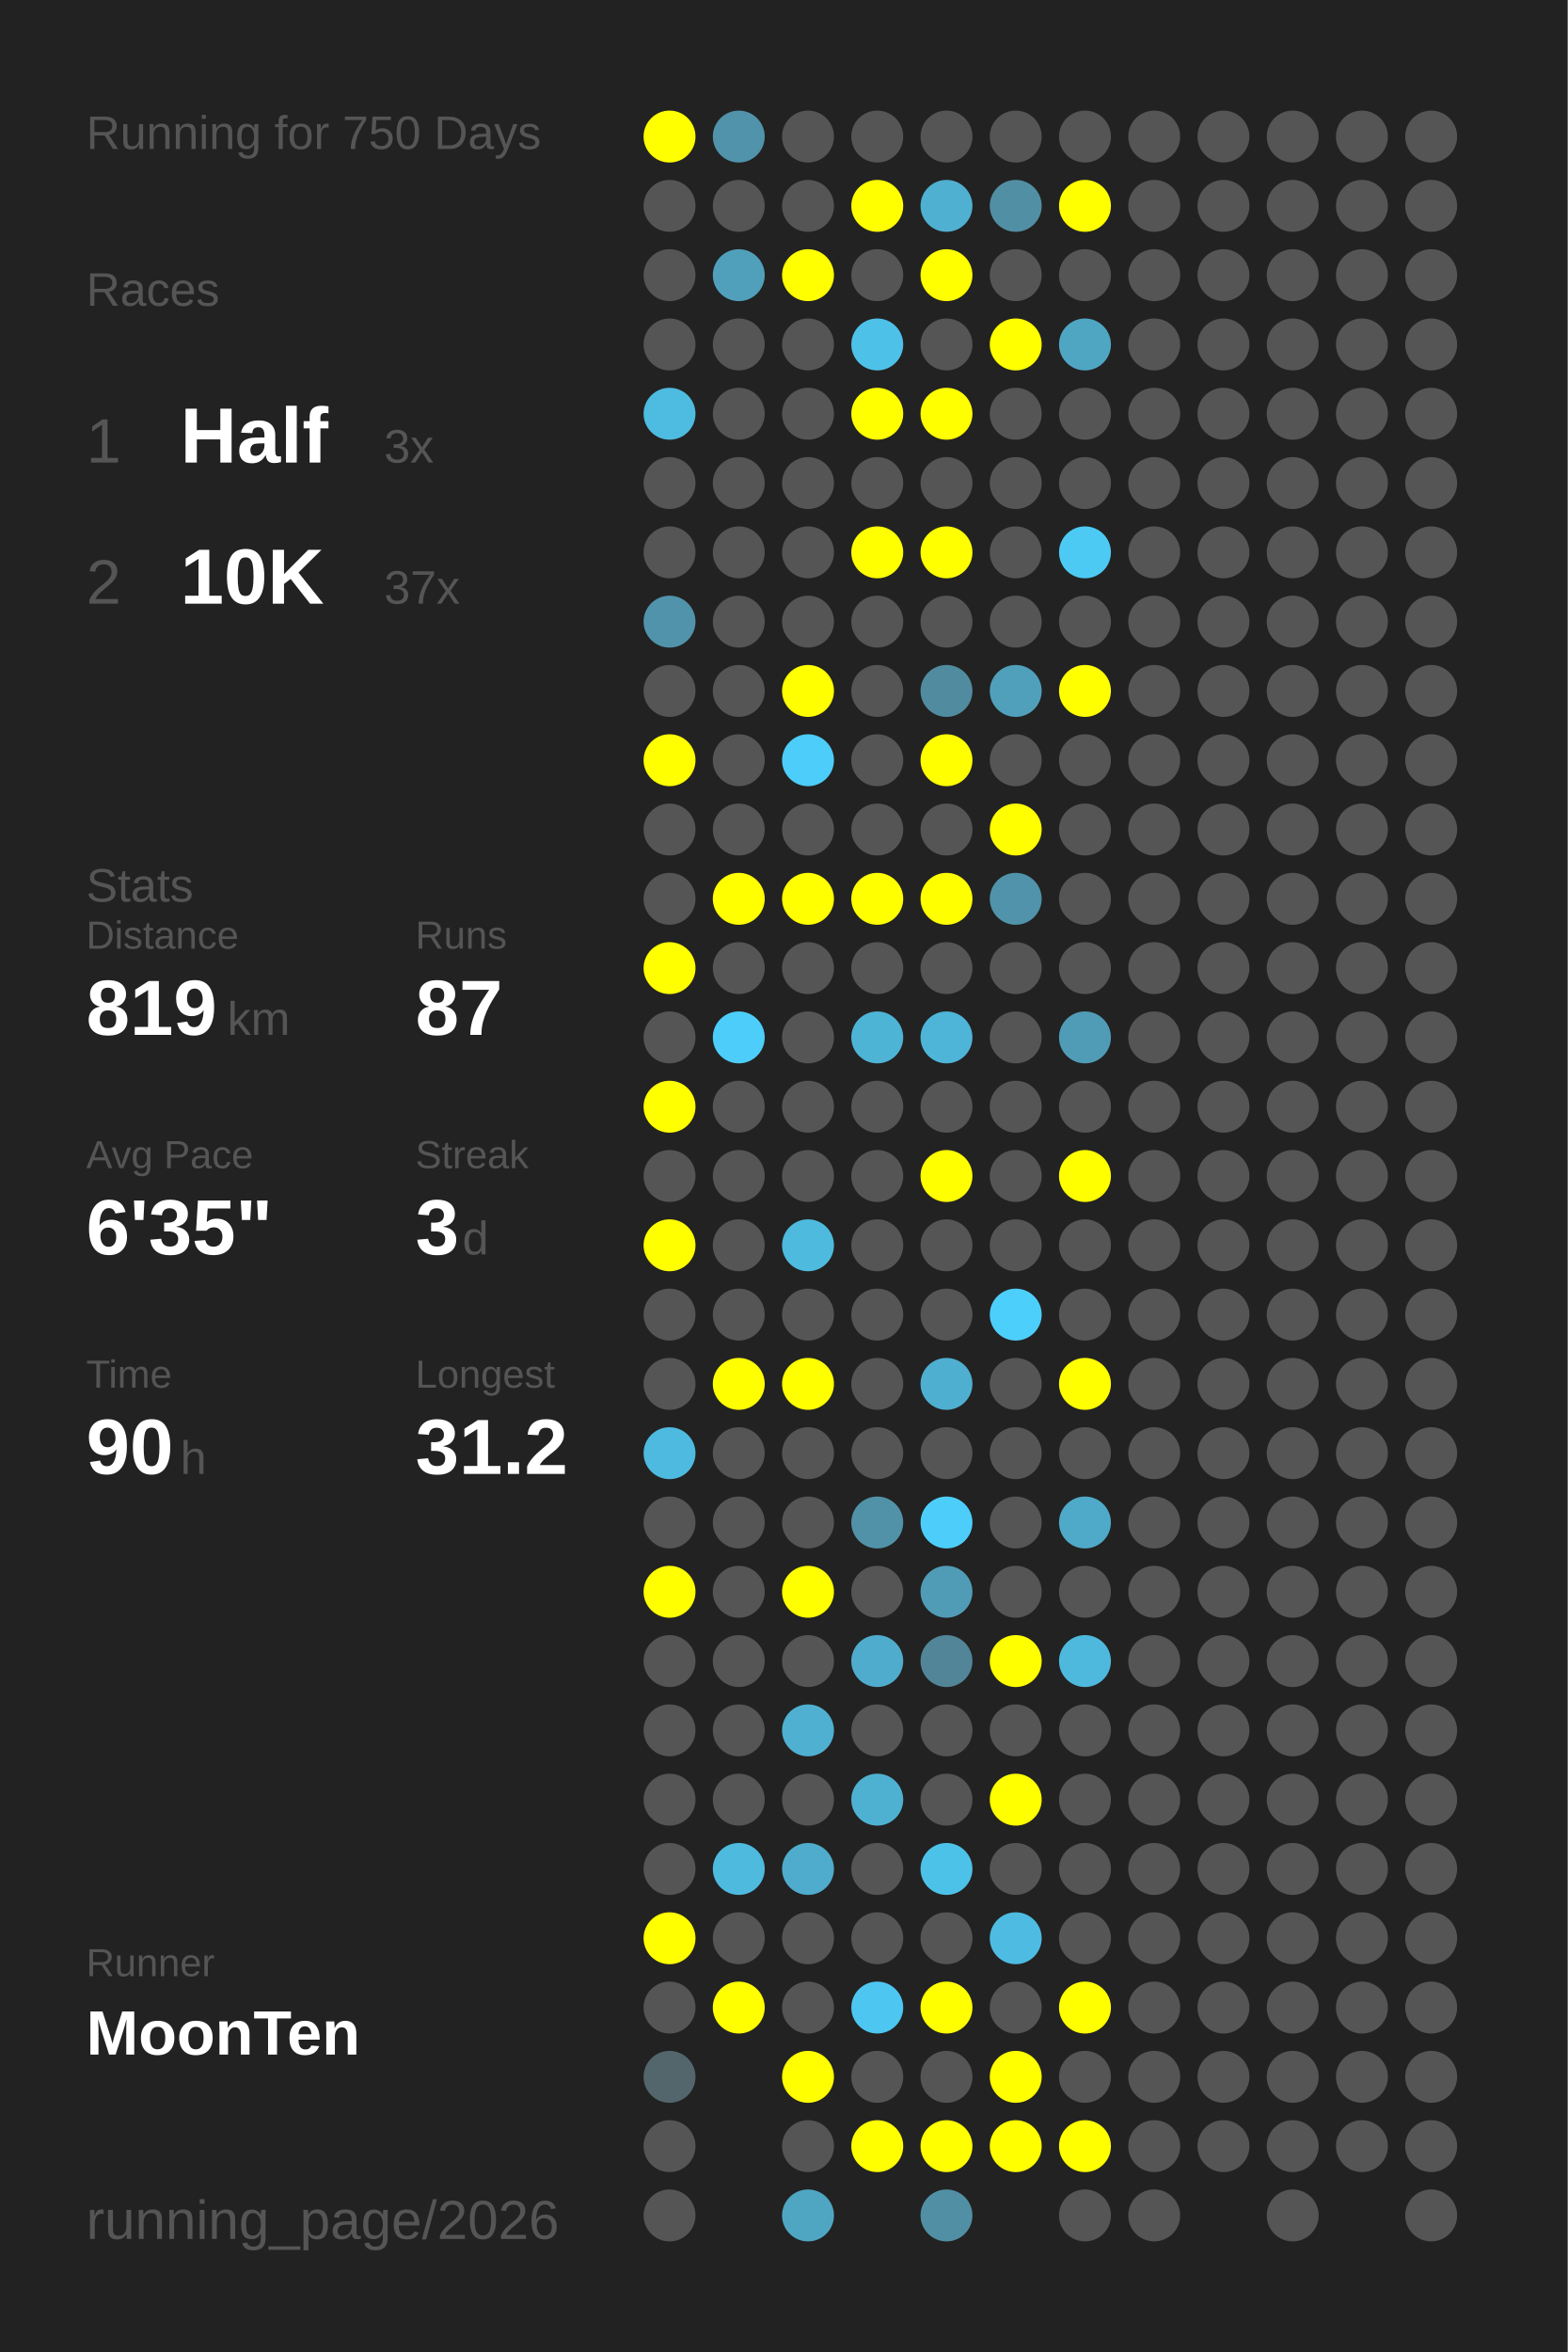
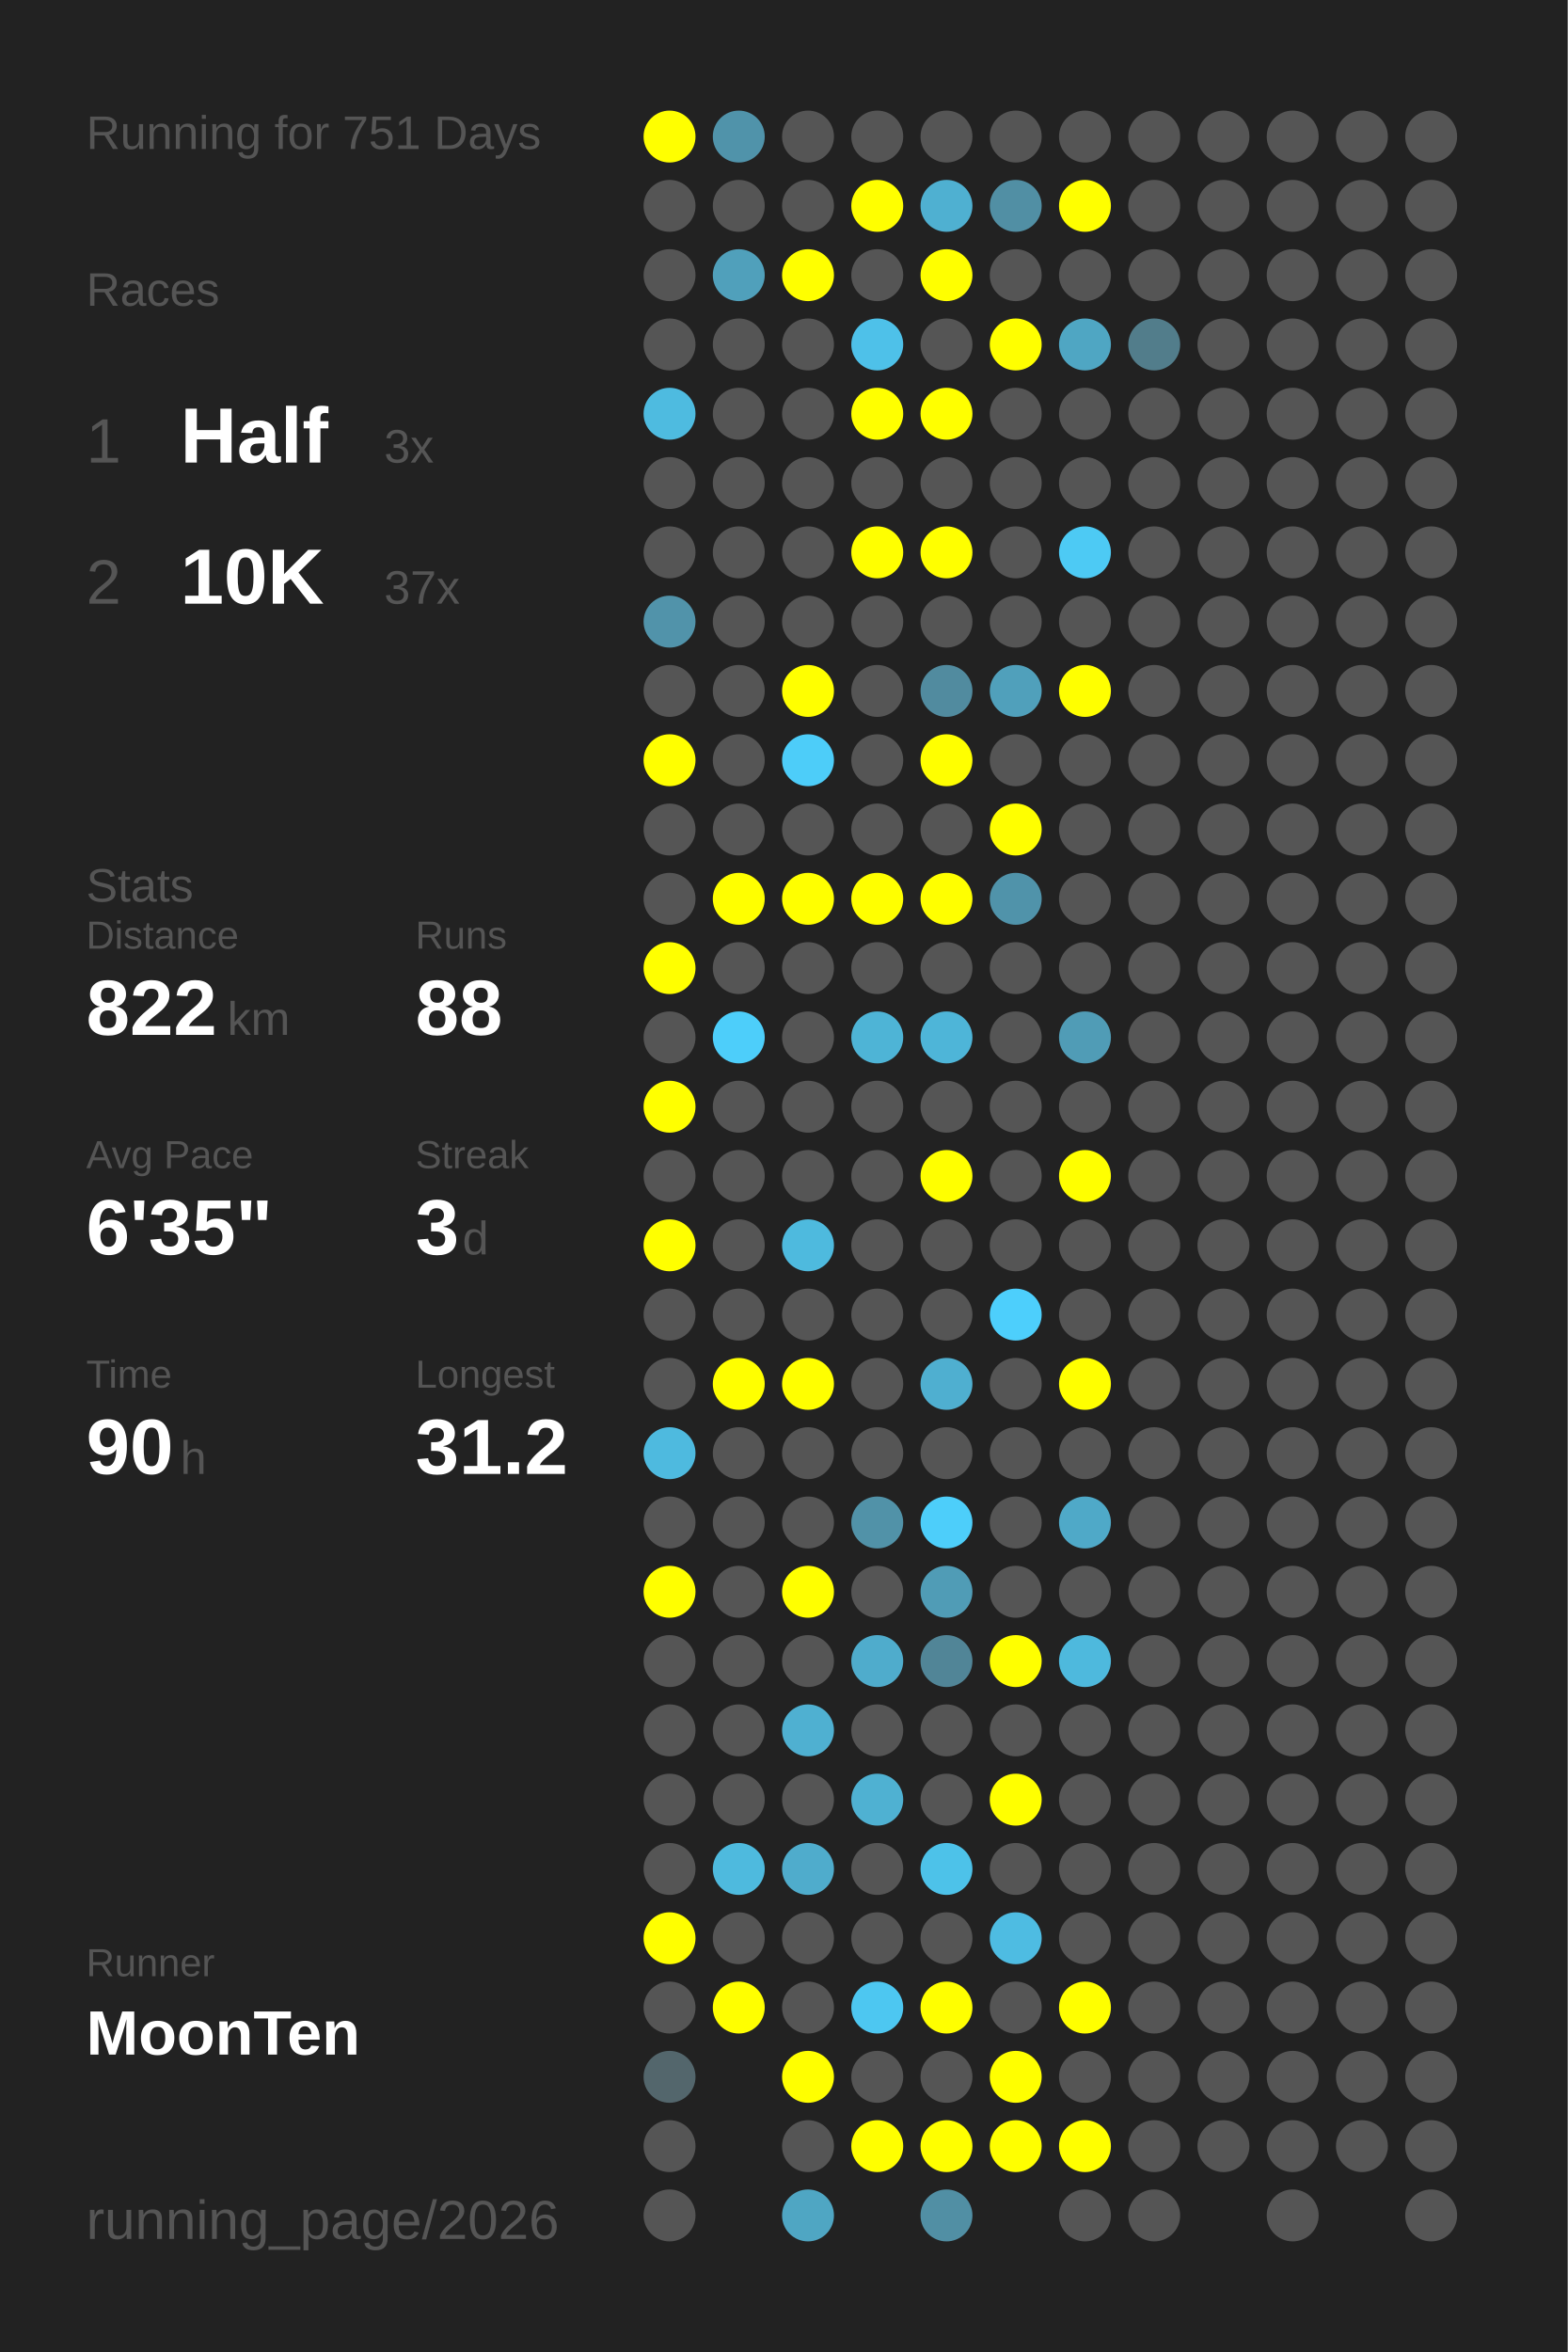
<svg xmlns="http://www.w3.org/2000/svg" baseProfile="full" height="300mm" version="1.1" viewBox="0,0,200,300" width="200mm">
  <defs />
  <rect fill="#222222" height="300" width="200" x="0" y="0" />
-   <text fill="#555555" style="font-size:6px; font-family:Arial;" x="11" y="19">Running for 750 Days</text>
+   <text fill="#555555" style="font-size:6px; font-family:Arial;" x="11" y="19">Running for 751 Days</text>
  <text fill="#555555" style="font-size:6px; font-family:Arial;" x="11" y="39">Races</text>
  <text fill="#555555" style="font-size:8px; font-family:Arial;" x="11" y="59">1</text>
  <text fill="#FFFFFF" style="font-size:10px; font-family:Arial; font-weight:bold;" x="23" y="59">Half</text>
  <text fill="#555555" style="font-size:6px; font-family:Arial;" x="49" y="59">3x</text>
  <text fill="#555555" style="font-size:8px; font-family:Arial;" x="11" y="77">2</text>
  <text fill="#FFFFFF" style="font-size:10px; font-family:Arial; font-weight:bold;" x="23" y="77">10K</text>
  <text fill="#555555" style="font-size:6px; font-family:Arial;" x="49" y="77">37x</text>
  <text fill="#555555" style="font-size:6px; font-family:Arial;" x="11" y="115">Stats</text>
  <text fill="#555555" style="font-size:5px; font-family:Arial;" x="11" y="121">Distance</text>
-   <text fill="#FFFFFF" style="font-size:10px; font-family:Arial; font-weight:bold;" x="11" y="132">819</text>
+   <text fill="#FFFFFF" style="font-size:10px; font-family:Arial; font-weight:bold;" x="11" y="132">822</text>
  <text fill="#555555" style="font-size:6px; font-family:Arial;" x="29" y="132">km</text>
  <text fill="#555555" style="font-size:5px; font-family:Arial;" x="53" y="121">Runs</text>
-   <text fill="#FFFFFF" style="font-size:10px; font-family:Arial; font-weight:bold;" x="53" y="132">87</text>
+   <text fill="#FFFFFF" style="font-size:10px; font-family:Arial; font-weight:bold;" x="53" y="132">88</text>
  <text fill="#555555" style="font-size:5px; font-family:Arial;" x="11" y="149">Avg Pace</text>
  <text fill="#FFFFFF" style="font-size:10px; font-family:Arial; font-weight:bold;" x="11" y="160">6'35"</text>
  <text fill="#555555" style="font-size:5px; font-family:Arial;" x="53" y="149">Streak</text>
  <text fill="#FFFFFF" style="font-size:10px; font-family:Arial; font-weight:bold;" x="53" y="160">3</text>
  <text fill="#555555" style="font-size:6px; font-family:Arial;" x="59" y="160">d</text>
  <text fill="#555555" style="font-size:5px; font-family:Arial;" x="11" y="177">Time</text>
  <text fill="#FFFFFF" style="font-size:10px; font-family:Arial; font-weight:bold;" x="11" y="188">90</text>
  <text fill="#555555" style="font-size:6px; font-family:Arial;" x="23" y="188">h</text>
  <text fill="#555555" style="font-size:5px; font-family:Arial;" x="53" y="177">Longest</text>
  <text fill="#FFFFFF" style="font-size:10px; font-family:Arial; font-weight:bold;" x="53" y="188">31.2</text>
  <text fill="#555555" style="font-size:5px; font-family:Arial;" x="11" y="252.065">Runner</text>
  <text fill="#FFFFFF" style="font-size:8px; font-family:Arial; font-weight:bold;" x="11" y="262.065">MoonTen</text>
  <text fill="#555555" style="font-size:7px; font-family:Arial;" x="11" y="285.581">running_page/2026</text>
  <circle cx="85.417" cy="17.419" fill="#FFFF00" r="3.312" />
  <circle cx="85.417" cy="26.258" fill="#555555" r="3.312" />
  <circle cx="85.417" cy="35.097" fill="#555555" r="3.312" />
  <circle cx="85.417" cy="43.935" fill="#555555" r="3.312" />
  <circle cx="85.417" cy="52.774" fill="#4ebbe0" r="3.312" />
  <circle cx="85.417" cy="61.613" fill="#555555" r="3.312" />
  <circle cx="85.417" cy="70.452" fill="#555555" r="3.312" />
  <circle cx="85.417" cy="79.29" fill="#5193aa" r="3.312" />
  <circle cx="85.417" cy="88.129" fill="#555555" r="3.312" />
  <circle cx="85.417" cy="96.968" fill="#FFFF00" r="3.312" />
  <circle cx="85.417" cy="105.806" fill="#555555" r="3.312" />
  <circle cx="85.417" cy="114.645" fill="#555555" r="3.312" />
  <circle cx="85.417" cy="123.484" fill="#FFFF00" r="3.312" />
  <circle cx="85.417" cy="132.323" fill="#555555" r="3.312" />
  <circle cx="85.417" cy="141.161" fill="#FFFF00" r="3.312" />
  <circle cx="85.417" cy="150" fill="#555555" r="3.312" />
  <circle cx="85.417" cy="158.839" fill="#FFFF00" r="3.312" />
  <circle cx="85.417" cy="167.677" fill="#555555" r="3.312" />
  <circle cx="85.417" cy="176.516" fill="#555555" r="3.312" />
  <circle cx="85.417" cy="185.355" fill="#4ebadf" r="3.312" />
  <circle cx="85.417" cy="194.194" fill="#555555" r="3.312" />
  <circle cx="85.417" cy="203.032" fill="#FFFF00" r="3.312" />
  <circle cx="85.417" cy="211.871" fill="#555555" r="3.312" />
  <circle cx="85.417" cy="220.71" fill="#555555" r="3.312" />
  <circle cx="85.417" cy="229.548" fill="#555555" r="3.312" />
  <circle cx="85.417" cy="238.387" fill="#555555" r="3.312" />
  <circle cx="85.417" cy="247.226" fill="#FFFF00" r="3.312" />
  <circle cx="85.417" cy="256.065" fill="#555555" r="3.312" />
  <circle cx="85.417" cy="264.903" fill="#53666c" r="3.312" />
  <circle cx="85.417" cy="273.742" fill="#555555" r="3.312" />
  <circle cx="85.417" cy="282.581" fill="#555555" r="3.312" />
  <circle cx="94.25" cy="17.419" fill="#5093aa" r="3.312" />
  <circle cx="94.25" cy="26.258" fill="#555555" r="3.312" />
  <circle cx="94.25" cy="35.097" fill="#50a0bb" r="3.312" />
  <circle cx="94.25" cy="43.935" fill="#555555" r="3.312" />
  <circle cx="94.25" cy="52.774" fill="#555555" r="3.312" />
  <circle cx="94.25" cy="61.613" fill="#555555" r="3.312" />
  <circle cx="94.25" cy="70.452" fill="#555555" r="3.312" />
  <circle cx="94.25" cy="79.29" fill="#555555" r="3.312" />
  <circle cx="94.25" cy="88.129" fill="#555555" r="3.312" />
  <circle cx="94.25" cy="96.968" fill="#555555" r="3.312" />
  <circle cx="94.25" cy="105.806" fill="#555555" r="3.312" />
  <circle cx="94.25" cy="114.645" fill="#FFFF00" r="3.312" />
  <circle cx="94.25" cy="123.484" fill="#555555" r="3.312" />
  <circle cx="94.25" cy="132.323" fill="#4dcefa" r="3.312" />
  <circle cx="94.25" cy="141.161" fill="#555555" r="3.312" />
  <circle cx="94.25" cy="150" fill="#555555" r="3.312" />
  <circle cx="94.25" cy="158.839" fill="#555555" r="3.312" />
  <circle cx="94.25" cy="167.677" fill="#555555" r="3.312" />
  <circle cx="94.25" cy="176.516" fill="#FFFF00" r="3.312" />
  <circle cx="94.25" cy="185.355" fill="#555555" r="3.312" />
  <circle cx="94.25" cy="194.194" fill="#555555" r="3.312" />
  <circle cx="94.25" cy="203.032" fill="#555555" r="3.312" />
  <circle cx="94.25" cy="211.871" fill="#555555" r="3.312" />
  <circle cx="94.25" cy="220.71" fill="#555555" r="3.312" />
  <circle cx="94.25" cy="229.548" fill="#555555" r="3.312" />
  <circle cx="94.25" cy="238.387" fill="#4ebade" r="3.312" />
  <circle cx="94.25" cy="247.226" fill="#555555" r="3.312" />
  <circle cx="94.25" cy="256.065" fill="#FFFF00" r="3.312" />
  <circle cx="103.083" cy="17.419" fill="#555555" r="3.312" />
  <circle cx="103.083" cy="26.258" fill="#555555" r="3.312" />
  <circle cx="103.083" cy="35.097" fill="#FFFF00" r="3.312" />
  <circle cx="103.083" cy="43.935" fill="#555555" r="3.312" />
  <circle cx="103.083" cy="52.774" fill="#555555" r="3.312" />
  <circle cx="103.083" cy="61.613" fill="#555555" r="3.312" />
  <circle cx="103.083" cy="70.452" fill="#555555" r="3.312" />
  <circle cx="103.083" cy="79.29" fill="#555555" r="3.312" />
  <circle cx="103.083" cy="88.129" fill="#FFFF00" r="3.312" />
  <circle cx="103.083" cy="96.968" fill="#4dcdf9" r="3.312" />
  <circle cx="103.083" cy="105.806" fill="#555555" r="3.312" />
  <circle cx="103.083" cy="114.645" fill="#FFFF00" r="3.312" />
  <circle cx="103.083" cy="123.484" fill="#555555" r="3.312" />
  <circle cx="103.083" cy="132.323" fill="#555555" r="3.312" />
  <circle cx="103.083" cy="141.161" fill="#555555" r="3.312" />
  <circle cx="103.083" cy="150" fill="#555555" r="3.312" />
  <circle cx="103.083" cy="158.839" fill="#4ebade" r="3.312" />
  <circle cx="103.083" cy="167.677" fill="#555555" r="3.312" />
  <circle cx="103.083" cy="176.516" fill="#FFFF00" r="3.312" />
  <circle cx="103.083" cy="185.355" fill="#555555" r="3.312" />
  <circle cx="103.083" cy="194.194" fill="#555555" r="3.312" />
  <circle cx="103.083" cy="203.032" fill="#FFFF00" r="3.312" />
  <circle cx="103.083" cy="211.871" fill="#555555" r="3.312" />
  <circle cx="103.083" cy="220.71" fill="#4fb0d1" r="3.312" />
  <circle cx="103.083" cy="229.548" fill="#555555" r="3.312" />
  <circle cx="103.083" cy="238.387" fill="#4faccc" r="3.312" />
  <circle cx="103.083" cy="247.226" fill="#555555" r="3.312" />
  <circle cx="103.083" cy="256.065" fill="#555555" r="3.312" />
  <circle cx="103.083" cy="264.903" fill="#FFFF00" r="3.312" />
  <circle cx="103.083" cy="273.742" fill="#555555" r="3.312" />
  <circle cx="103.083" cy="282.581" fill="#4fa6c3" r="3.312" />
  <circle cx="111.917" cy="17.419" fill="#555555" r="3.312" />
  <circle cx="111.917" cy="26.258" fill="#FFFF00" r="3.312" />
  <circle cx="111.917" cy="35.097" fill="#555555" r="3.312" />
  <circle cx="111.917" cy="43.935" fill="#4ec1e9" r="3.312" />
  <circle cx="111.917" cy="52.774" fill="#FFFF00" r="3.312" />
  <circle cx="111.917" cy="61.613" fill="#555555" r="3.312" />
  <circle cx="111.917" cy="70.452" fill="#FFFF00" r="3.312" />
  <circle cx="111.917" cy="79.29" fill="#555555" r="3.312" />
  <circle cx="111.917" cy="88.129" fill="#555555" r="3.312" />
  <circle cx="111.917" cy="96.968" fill="#555555" r="3.312" />
  <circle cx="111.917" cy="105.806" fill="#555555" r="3.312" />
  <circle cx="111.917" cy="114.645" fill="#FFFF00" r="3.312" />
  <circle cx="111.917" cy="123.484" fill="#555555" r="3.312" />
  <circle cx="111.917" cy="132.323" fill="#4eb4d6" r="3.312" />
  <circle cx="111.917" cy="141.161" fill="#555555" r="3.312" />
  <circle cx="111.917" cy="150" fill="#555555" r="3.312" />
  <circle cx="111.917" cy="158.839" fill="#555555" r="3.312" />
  <circle cx="111.917" cy="167.677" fill="#555555" r="3.312" />
  <circle cx="111.917" cy="176.516" fill="#555555" r="3.312" />
  <circle cx="111.917" cy="185.355" fill="#555555" r="3.312" />
  <circle cx="111.917" cy="194.194" fill="#5192a8" r="3.312" />
  <circle cx="111.917" cy="203.032" fill="#555555" r="3.312" />
  <circle cx="111.917" cy="211.871" fill="#4faccc" r="3.312" />
  <circle cx="111.917" cy="220.71" fill="#555555" r="3.312" />
  <circle cx="111.917" cy="229.548" fill="#4fb1d2" r="3.312" />
  <circle cx="111.917" cy="238.387" fill="#555555" r="3.312" />
  <circle cx="111.917" cy="247.226" fill="#555555" r="3.312" />
  <circle cx="111.917" cy="256.065" fill="#4dc7f1" r="3.312" />
  <circle cx="111.917" cy="264.903" fill="#555555" r="3.312" />
  <circle cx="111.917" cy="273.742" fill="#FFFF00" r="3.312" />
  <circle cx="120.75" cy="17.419" fill="#555555" r="3.312" />
  <circle cx="120.75" cy="26.258" fill="#4fb0d1" r="3.312" />
  <circle cx="120.75" cy="35.097" fill="#FFFF00" r="3.312" />
  <circle cx="120.75" cy="43.935" fill="#555555" r="3.312" />
  <circle cx="120.75" cy="52.774" fill="#FFFF00" r="3.312" />
  <circle cx="120.75" cy="61.613" fill="#555555" r="3.312" />
  <circle cx="120.75" cy="70.452" fill="#FFFF00" r="3.312" />
  <circle cx="120.75" cy="79.29" fill="#555555" r="3.312" />
  <circle cx="120.75" cy="88.129" fill="#518b9f" r="3.312" />
  <circle cx="120.75" cy="96.968" fill="#FFFF00" r="3.312" />
  <circle cx="120.75" cy="105.806" fill="#555555" r="3.312" />
  <circle cx="120.75" cy="114.645" fill="#FFFF00" r="3.312" />
  <circle cx="120.75" cy="123.484" fill="#555555" r="3.312" />
  <circle cx="120.75" cy="132.323" fill="#4eb5d8" r="3.312" />
  <circle cx="120.75" cy="141.161" fill="#555555" r="3.312" />
  <circle cx="120.75" cy="150" fill="#FFFF00" r="3.312" />
  <circle cx="120.75" cy="158.839" fill="#555555" r="3.312" />
  <circle cx="120.75" cy="167.677" fill="#555555" r="3.312" />
  <circle cx="120.75" cy="176.516" fill="#4fafd0" r="3.312" />
  <circle cx="120.75" cy="185.355" fill="#555555" r="3.312" />
  <circle cx="120.75" cy="194.194" fill="#4dcefa" r="3.312" />
  <circle cx="120.75" cy="203.032" fill="#509cb6" r="3.312" />
  <circle cx="120.75" cy="211.871" fill="#518597" r="3.312" />
  <circle cx="120.75" cy="220.71" fill="#555555" r="3.312" />
  <circle cx="120.75" cy="229.548" fill="#555555" r="3.312" />
  <circle cx="120.75" cy="238.387" fill="#4dc2e9" r="3.312" />
  <circle cx="120.75" cy="247.226" fill="#555555" r="3.312" />
  <circle cx="120.75" cy="256.065" fill="#FFFF00" r="3.312" />
  <circle cx="120.75" cy="264.903" fill="#555555" r="3.312" />
  <circle cx="120.75" cy="273.742" fill="#FFFF00" r="3.312" />
  <circle cx="120.75" cy="282.581" fill="#518fa4" r="3.312" />
  <circle cx="129.583" cy="17.419" fill="#555555" r="3.312" />
  <circle cx="129.583" cy="26.258" fill="#518fa4" r="3.312" />
  <circle cx="129.583" cy="35.097" fill="#555555" r="3.312" />
  <circle cx="129.583" cy="43.935" fill="#FFFF00" r="3.312" />
  <circle cx="129.583" cy="52.774" fill="#555555" r="3.312" />
  <circle cx="129.583" cy="61.613" fill="#555555" r="3.312" />
  <circle cx="129.583" cy="70.452" fill="#555555" r="3.312" />
  <circle cx="129.583" cy="79.29" fill="#555555" r="3.312" />
  <circle cx="129.583" cy="88.129" fill="#50a0bb" r="3.312" />
  <circle cx="129.583" cy="96.968" fill="#555555" r="3.312" />
  <circle cx="129.583" cy="105.806" fill="#FFFF00" r="3.312" />
  <circle cx="129.583" cy="114.645" fill="#5093aa" r="3.312" />
  <circle cx="129.583" cy="123.484" fill="#555555" r="3.312" />
  <circle cx="129.583" cy="132.323" fill="#555555" r="3.312" />
  <circle cx="129.583" cy="141.161" fill="#555555" r="3.312" />
  <circle cx="129.583" cy="150" fill="#555555" r="3.312" />
  <circle cx="129.583" cy="158.839" fill="#555555" r="3.312" />
  <circle cx="129.583" cy="167.677" fill="#4dcffc" r="3.312" />
  <circle cx="129.583" cy="176.516" fill="#555555" r="3.312" />
  <circle cx="129.583" cy="185.355" fill="#555555" r="3.312" />
  <circle cx="129.583" cy="194.194" fill="#555555" r="3.312" />
  <circle cx="129.583" cy="203.032" fill="#555555" r="3.312" />
  <circle cx="129.583" cy="211.871" fill="#FFFF00" r="3.312" />
  <circle cx="129.583" cy="220.71" fill="#555555" r="3.312" />
  <circle cx="129.583" cy="229.548" fill="#FFFF00" r="3.312" />
  <circle cx="129.583" cy="238.387" fill="#555555" r="3.312" />
  <circle cx="129.583" cy="247.226" fill="#4ebce2" r="3.312" />
  <circle cx="129.583" cy="256.065" fill="#555555" r="3.312" />
  <circle cx="129.583" cy="264.903" fill="#FFFF00" r="3.312" />
  <circle cx="129.583" cy="273.742" fill="#FFFF00" r="3.312" />
  <circle cx="138.417" cy="17.419" fill="#555555" r="3.312" />
  <circle cx="138.417" cy="26.258" fill="#FFFF00" r="3.312" />
  <circle cx="138.417" cy="35.097" fill="#555555" r="3.312" />
  <circle cx="138.417" cy="43.935" fill="#4fa6c3" r="3.312" />
  <circle cx="138.417" cy="52.774" fill="#555555" r="3.312" />
  <circle cx="138.417" cy="61.613" fill="#555555" r="3.312" />
  <circle cx="138.417" cy="70.452" fill="#4dcaf4" r="3.312" />
  <circle cx="138.417" cy="79.29" fill="#555555" r="3.312" />
  <circle cx="138.417" cy="88.129" fill="#FFFF00" r="3.312" />
  <circle cx="138.417" cy="96.968" fill="#555555" r="3.312" />
  <circle cx="138.417" cy="105.806" fill="#555555" r="3.312" />
  <circle cx="138.417" cy="114.645" fill="#555555" r="3.312" />
  <circle cx="138.417" cy="123.484" fill="#555555" r="3.312" />
  <circle cx="138.417" cy="132.323" fill="#509cb6" r="3.312" />
  <circle cx="138.417" cy="141.161" fill="#555555" r="3.312" />
  <circle cx="138.417" cy="150" fill="#FFFF00" r="3.312" />
  <circle cx="138.417" cy="158.839" fill="#555555" r="3.312" />
  <circle cx="138.417" cy="167.677" fill="#555555" r="3.312" />
  <circle cx="138.417" cy="176.516" fill="#FFFF00" r="3.312" />
  <circle cx="138.417" cy="185.355" fill="#555555" r="3.312" />
  <circle cx="138.417" cy="194.194" fill="#4fa9c8" r="3.312" />
  <circle cx="138.417" cy="203.032" fill="#555555" r="3.312" />
  <circle cx="138.417" cy="211.871" fill="#4eb9dd" r="3.312" />
  <circle cx="138.417" cy="220.71" fill="#555555" r="3.312" />
  <circle cx="138.417" cy="229.548" fill="#555555" r="3.312" />
  <circle cx="138.417" cy="238.387" fill="#555555" r="3.312" />
  <circle cx="138.417" cy="247.226" fill="#555555" r="3.312" />
  <circle cx="138.417" cy="256.065" fill="#FFFF00" r="3.312" />
  <circle cx="138.417" cy="264.903" fill="#555555" r="3.312" />
  <circle cx="138.417" cy="273.742" fill="#FFFF00" r="3.312" />
  <circle cx="138.417" cy="282.581" fill="#555555" r="3.312" />
  <circle cx="147.25" cy="17.419" fill="#555555" r="3.312" />
  <circle cx="147.25" cy="26.258" fill="#555555" r="3.312" />
  <circle cx="147.25" cy="35.097" fill="#555555" r="3.312" />
-   <circle cx="147.25" cy="43.935" fill="#555555" r="3.312" />
+   <circle cx="147.25" cy="43.935" fill="#527d8b" r="3.312" />
  <circle cx="147.25" cy="52.774" fill="#555555" r="3.312" />
  <circle cx="147.25" cy="61.613" fill="#555555" r="3.312" />
  <circle cx="147.25" cy="70.452" fill="#555555" r="3.312" />
  <circle cx="147.25" cy="79.29" fill="#555555" r="3.312" />
  <circle cx="147.25" cy="88.129" fill="#555555" r="3.312" />
  <circle cx="147.25" cy="96.968" fill="#555555" r="3.312" />
  <circle cx="147.25" cy="105.806" fill="#555555" r="3.312" />
  <circle cx="147.25" cy="114.645" fill="#555555" r="3.312" />
  <circle cx="147.25" cy="123.484" fill="#555555" r="3.312" />
  <circle cx="147.25" cy="132.323" fill="#555555" r="3.312" />
  <circle cx="147.25" cy="141.161" fill="#555555" r="3.312" />
  <circle cx="147.25" cy="150" fill="#555555" r="3.312" />
  <circle cx="147.25" cy="158.839" fill="#555555" r="3.312" />
  <circle cx="147.25" cy="167.677" fill="#555555" r="3.312" />
  <circle cx="147.25" cy="176.516" fill="#555555" r="3.312" />
  <circle cx="147.25" cy="185.355" fill="#555555" r="3.312" />
  <circle cx="147.25" cy="194.194" fill="#555555" r="3.312" />
  <circle cx="147.25" cy="203.032" fill="#555555" r="3.312" />
  <circle cx="147.25" cy="211.871" fill="#555555" r="3.312" />
  <circle cx="147.25" cy="220.71" fill="#555555" r="3.312" />
  <circle cx="147.25" cy="229.548" fill="#555555" r="3.312" />
  <circle cx="147.25" cy="238.387" fill="#555555" r="3.312" />
  <circle cx="147.25" cy="247.226" fill="#555555" r="3.312" />
  <circle cx="147.25" cy="256.065" fill="#555555" r="3.312" />
  <circle cx="147.25" cy="264.903" fill="#555555" r="3.312" />
  <circle cx="147.25" cy="273.742" fill="#555555" r="3.312" />
  <circle cx="147.25" cy="282.581" fill="#555555" r="3.312" />
  <circle cx="156.083" cy="17.419" fill="#555555" r="3.312" />
  <circle cx="156.083" cy="26.258" fill="#555555" r="3.312" />
  <circle cx="156.083" cy="35.097" fill="#555555" r="3.312" />
  <circle cx="156.083" cy="43.935" fill="#555555" r="3.312" />
  <circle cx="156.083" cy="52.774" fill="#555555" r="3.312" />
  <circle cx="156.083" cy="61.613" fill="#555555" r="3.312" />
  <circle cx="156.083" cy="70.452" fill="#555555" r="3.312" />
  <circle cx="156.083" cy="79.29" fill="#555555" r="3.312" />
  <circle cx="156.083" cy="88.129" fill="#555555" r="3.312" />
  <circle cx="156.083" cy="96.968" fill="#555555" r="3.312" />
  <circle cx="156.083" cy="105.806" fill="#555555" r="3.312" />
  <circle cx="156.083" cy="114.645" fill="#555555" r="3.312" />
  <circle cx="156.083" cy="123.484" fill="#555555" r="3.312" />
  <circle cx="156.083" cy="132.323" fill="#555555" r="3.312" />
  <circle cx="156.083" cy="141.161" fill="#555555" r="3.312" />
  <circle cx="156.083" cy="150" fill="#555555" r="3.312" />
  <circle cx="156.083" cy="158.839" fill="#555555" r="3.312" />
  <circle cx="156.083" cy="167.677" fill="#555555" r="3.312" />
  <circle cx="156.083" cy="176.516" fill="#555555" r="3.312" />
  <circle cx="156.083" cy="185.355" fill="#555555" r="3.312" />
  <circle cx="156.083" cy="194.194" fill="#555555" r="3.312" />
  <circle cx="156.083" cy="203.032" fill="#555555" r="3.312" />
  <circle cx="156.083" cy="211.871" fill="#555555" r="3.312" />
  <circle cx="156.083" cy="220.71" fill="#555555" r="3.312" />
  <circle cx="156.083" cy="229.548" fill="#555555" r="3.312" />
  <circle cx="156.083" cy="238.387" fill="#555555" r="3.312" />
  <circle cx="156.083" cy="247.226" fill="#555555" r="3.312" />
  <circle cx="156.083" cy="256.065" fill="#555555" r="3.312" />
  <circle cx="156.083" cy="264.903" fill="#555555" r="3.312" />
  <circle cx="156.083" cy="273.742" fill="#555555" r="3.312" />
  <circle cx="164.917" cy="17.419" fill="#555555" r="3.312" />
  <circle cx="164.917" cy="26.258" fill="#555555" r="3.312" />
  <circle cx="164.917" cy="35.097" fill="#555555" r="3.312" />
  <circle cx="164.917" cy="43.935" fill="#555555" r="3.312" />
  <circle cx="164.917" cy="52.774" fill="#555555" r="3.312" />
  <circle cx="164.917" cy="61.613" fill="#555555" r="3.312" />
  <circle cx="164.917" cy="70.452" fill="#555555" r="3.312" />
  <circle cx="164.917" cy="79.29" fill="#555555" r="3.312" />
  <circle cx="164.917" cy="88.129" fill="#555555" r="3.312" />
  <circle cx="164.917" cy="96.968" fill="#555555" r="3.312" />
  <circle cx="164.917" cy="105.806" fill="#555555" r="3.312" />
  <circle cx="164.917" cy="114.645" fill="#555555" r="3.312" />
  <circle cx="164.917" cy="123.484" fill="#555555" r="3.312" />
  <circle cx="164.917" cy="132.323" fill="#555555" r="3.312" />
  <circle cx="164.917" cy="141.161" fill="#555555" r="3.312" />
  <circle cx="164.917" cy="150" fill="#555555" r="3.312" />
  <circle cx="164.917" cy="158.839" fill="#555555" r="3.312" />
  <circle cx="164.917" cy="167.677" fill="#555555" r="3.312" />
  <circle cx="164.917" cy="176.516" fill="#555555" r="3.312" />
  <circle cx="164.917" cy="185.355" fill="#555555" r="3.312" />
  <circle cx="164.917" cy="194.194" fill="#555555" r="3.312" />
  <circle cx="164.917" cy="203.032" fill="#555555" r="3.312" />
  <circle cx="164.917" cy="211.871" fill="#555555" r="3.312" />
  <circle cx="164.917" cy="220.71" fill="#555555" r="3.312" />
  <circle cx="164.917" cy="229.548" fill="#555555" r="3.312" />
  <circle cx="164.917" cy="238.387" fill="#555555" r="3.312" />
  <circle cx="164.917" cy="247.226" fill="#555555" r="3.312" />
  <circle cx="164.917" cy="256.065" fill="#555555" r="3.312" />
  <circle cx="164.917" cy="264.903" fill="#555555" r="3.312" />
  <circle cx="164.917" cy="273.742" fill="#555555" r="3.312" />
  <circle cx="164.917" cy="282.581" fill="#555555" r="3.312" />
  <circle cx="173.75" cy="17.419" fill="#555555" r="3.312" />
  <circle cx="173.75" cy="26.258" fill="#555555" r="3.312" />
  <circle cx="173.75" cy="35.097" fill="#555555" r="3.312" />
  <circle cx="173.75" cy="43.935" fill="#555555" r="3.312" />
  <circle cx="173.75" cy="52.774" fill="#555555" r="3.312" />
  <circle cx="173.75" cy="61.613" fill="#555555" r="3.312" />
  <circle cx="173.75" cy="70.452" fill="#555555" r="3.312" />
  <circle cx="173.75" cy="79.29" fill="#555555" r="3.312" />
  <circle cx="173.75" cy="88.129" fill="#555555" r="3.312" />
  <circle cx="173.75" cy="96.968" fill="#555555" r="3.312" />
  <circle cx="173.75" cy="105.806" fill="#555555" r="3.312" />
  <circle cx="173.75" cy="114.645" fill="#555555" r="3.312" />
  <circle cx="173.75" cy="123.484" fill="#555555" r="3.312" />
  <circle cx="173.75" cy="132.323" fill="#555555" r="3.312" />
  <circle cx="173.75" cy="141.161" fill="#555555" r="3.312" />
  <circle cx="173.75" cy="150" fill="#555555" r="3.312" />
  <circle cx="173.75" cy="158.839" fill="#555555" r="3.312" />
  <circle cx="173.75" cy="167.677" fill="#555555" r="3.312" />
  <circle cx="173.75" cy="176.516" fill="#555555" r="3.312" />
  <circle cx="173.75" cy="185.355" fill="#555555" r="3.312" />
  <circle cx="173.75" cy="194.194" fill="#555555" r="3.312" />
  <circle cx="173.75" cy="203.032" fill="#555555" r="3.312" />
  <circle cx="173.75" cy="211.871" fill="#555555" r="3.312" />
  <circle cx="173.75" cy="220.71" fill="#555555" r="3.312" />
  <circle cx="173.75" cy="229.548" fill="#555555" r="3.312" />
  <circle cx="173.75" cy="238.387" fill="#555555" r="3.312" />
  <circle cx="173.75" cy="247.226" fill="#555555" r="3.312" />
  <circle cx="173.75" cy="256.065" fill="#555555" r="3.312" />
  <circle cx="173.75" cy="264.903" fill="#555555" r="3.312" />
  <circle cx="173.75" cy="273.742" fill="#555555" r="3.312" />
  <circle cx="182.583" cy="17.419" fill="#555555" r="3.312" />
  <circle cx="182.583" cy="26.258" fill="#555555" r="3.312" />
  <circle cx="182.583" cy="35.097" fill="#555555" r="3.312" />
  <circle cx="182.583" cy="43.935" fill="#555555" r="3.312" />
  <circle cx="182.583" cy="52.774" fill="#555555" r="3.312" />
  <circle cx="182.583" cy="61.613" fill="#555555" r="3.312" />
  <circle cx="182.583" cy="70.452" fill="#555555" r="3.312" />
  <circle cx="182.583" cy="79.29" fill="#555555" r="3.312" />
  <circle cx="182.583" cy="88.129" fill="#555555" r="3.312" />
  <circle cx="182.583" cy="96.968" fill="#555555" r="3.312" />
  <circle cx="182.583" cy="105.806" fill="#555555" r="3.312" />
  <circle cx="182.583" cy="114.645" fill="#555555" r="3.312" />
  <circle cx="182.583" cy="123.484" fill="#555555" r="3.312" />
  <circle cx="182.583" cy="132.323" fill="#555555" r="3.312" />
  <circle cx="182.583" cy="141.161" fill="#555555" r="3.312" />
  <circle cx="182.583" cy="150" fill="#555555" r="3.312" />
  <circle cx="182.583" cy="158.839" fill="#555555" r="3.312" />
  <circle cx="182.583" cy="167.677" fill="#555555" r="3.312" />
  <circle cx="182.583" cy="176.516" fill="#555555" r="3.312" />
  <circle cx="182.583" cy="185.355" fill="#555555" r="3.312" />
  <circle cx="182.583" cy="194.194" fill="#555555" r="3.312" />
  <circle cx="182.583" cy="203.032" fill="#555555" r="3.312" />
  <circle cx="182.583" cy="211.871" fill="#555555" r="3.312" />
  <circle cx="182.583" cy="220.71" fill="#555555" r="3.312" />
  <circle cx="182.583" cy="229.548" fill="#555555" r="3.312" />
  <circle cx="182.583" cy="238.387" fill="#555555" r="3.312" />
  <circle cx="182.583" cy="247.226" fill="#555555" r="3.312" />
  <circle cx="182.583" cy="256.065" fill="#555555" r="3.312" />
  <circle cx="182.583" cy="264.903" fill="#555555" r="3.312" />
  <circle cx="182.583" cy="273.742" fill="#555555" r="3.312" />
  <circle cx="182.583" cy="282.581" fill="#555555" r="3.312" />
</svg>
